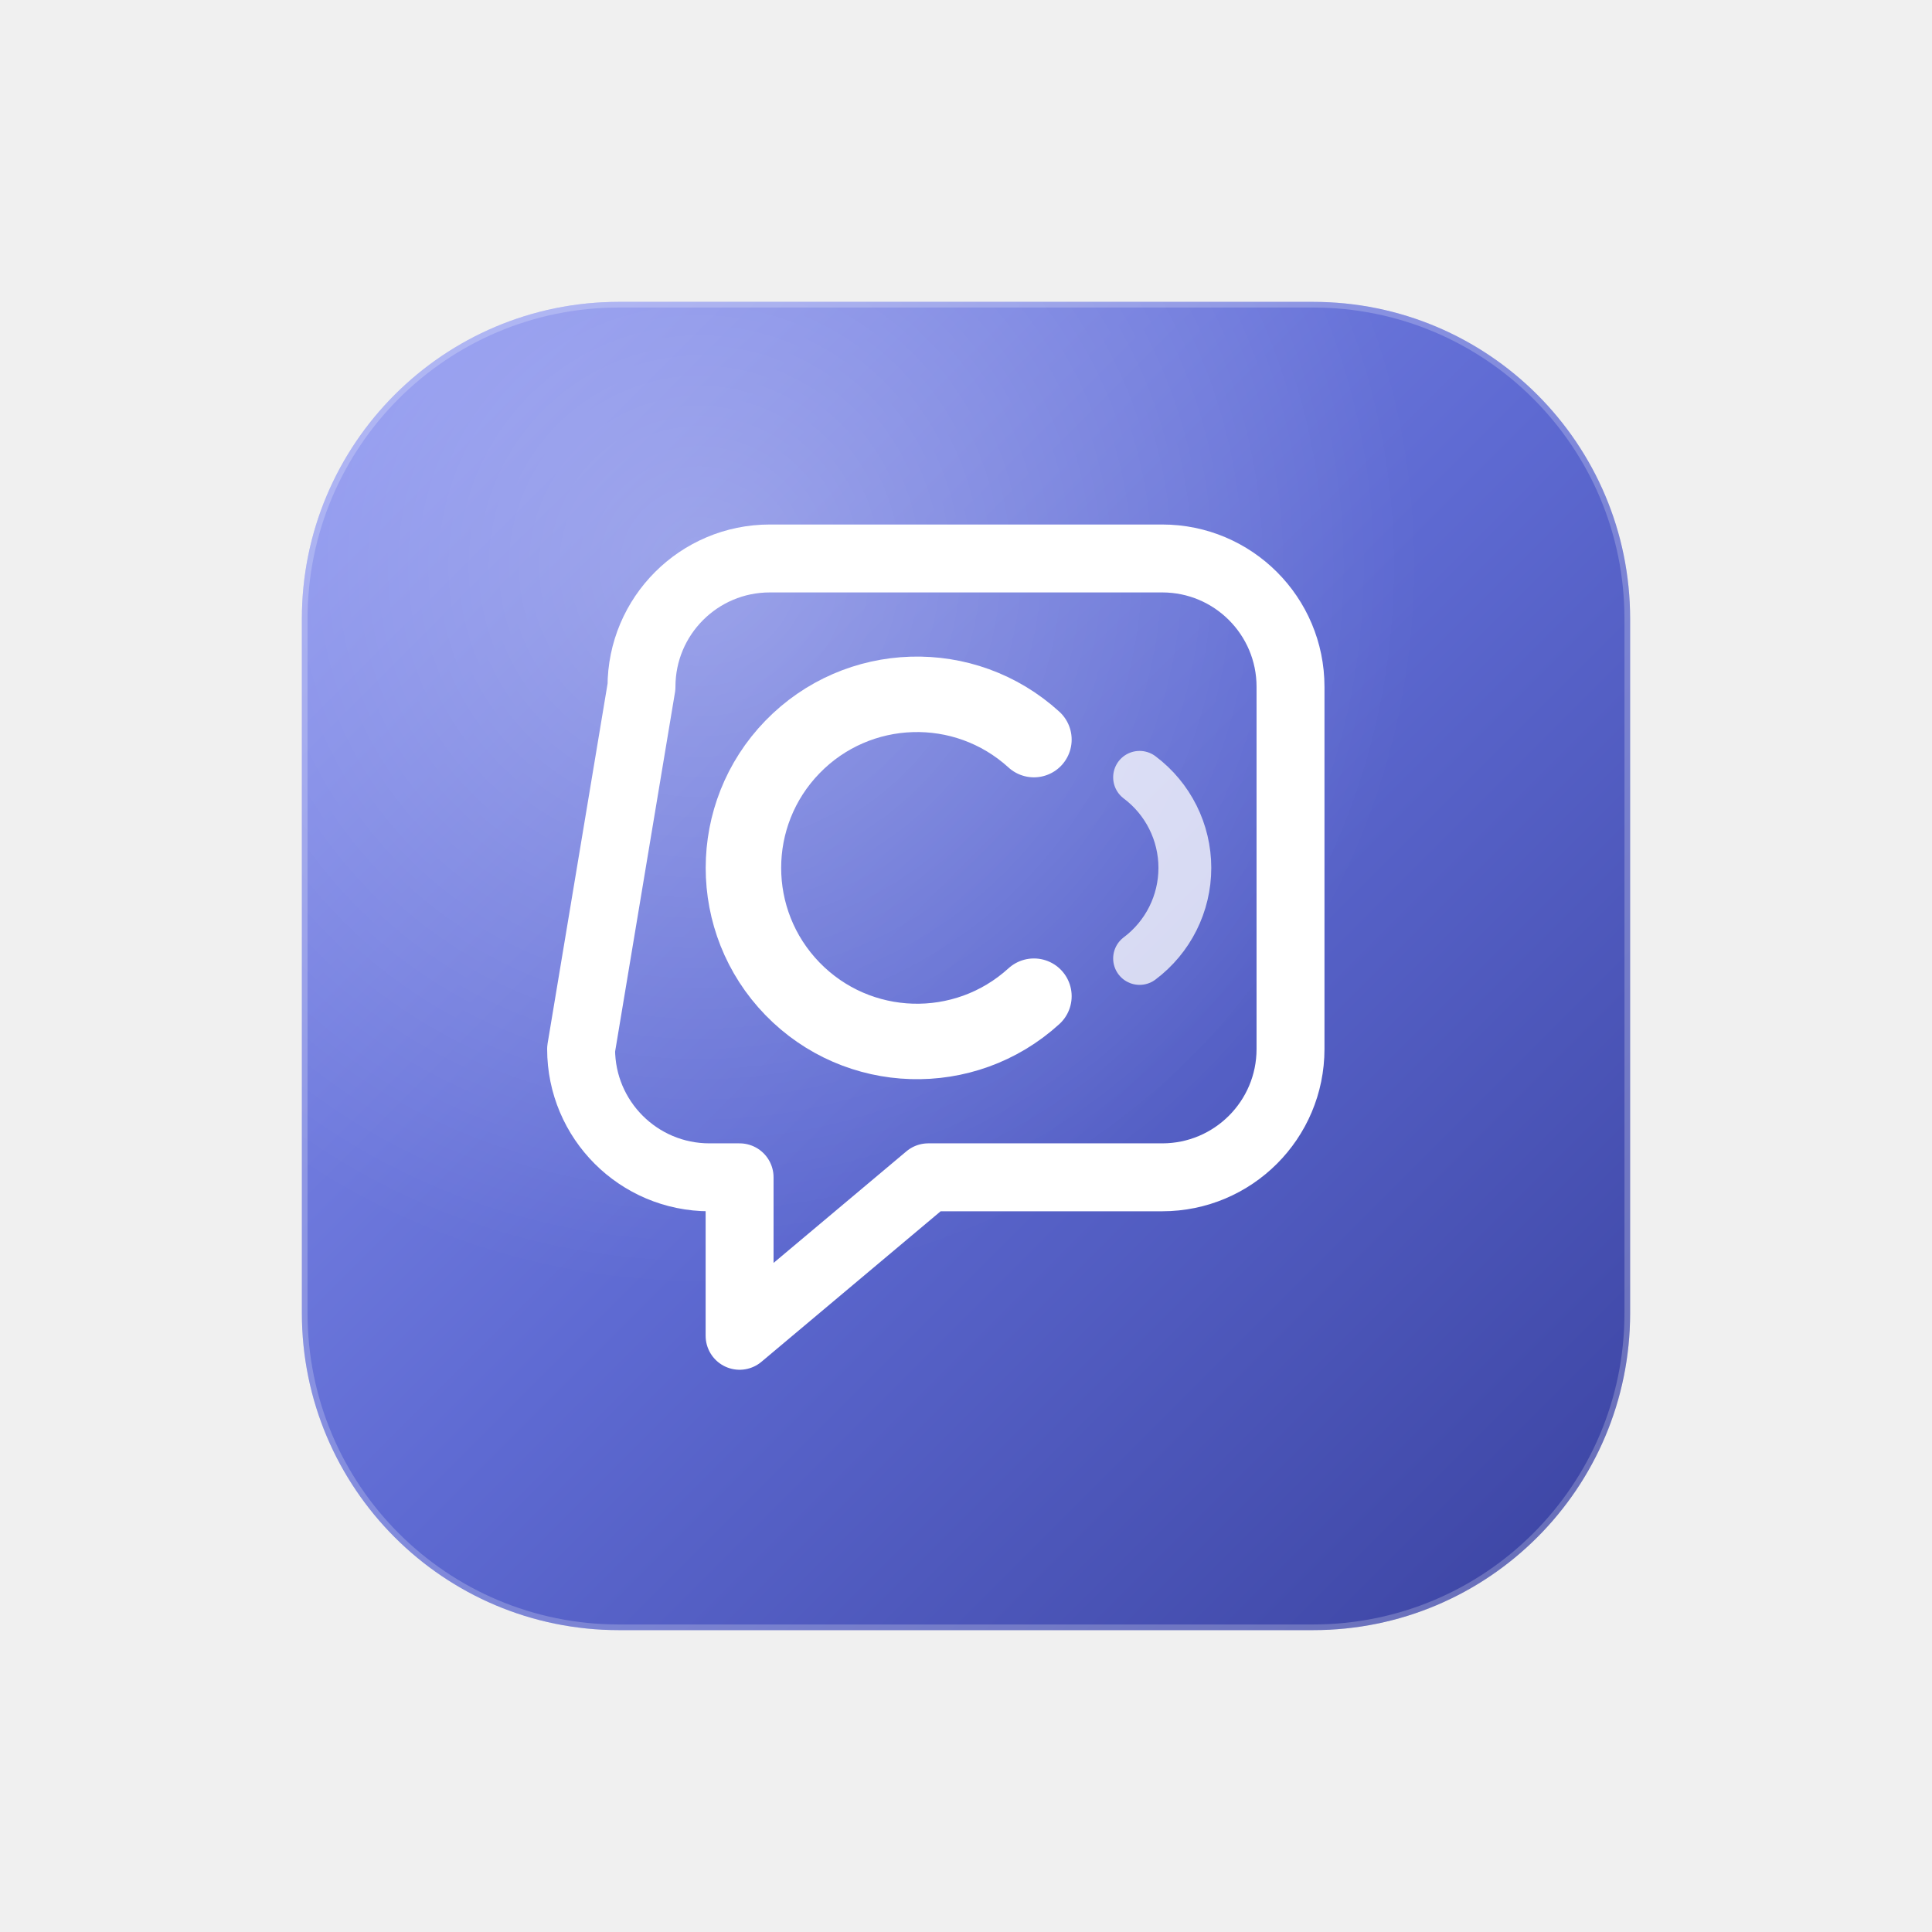
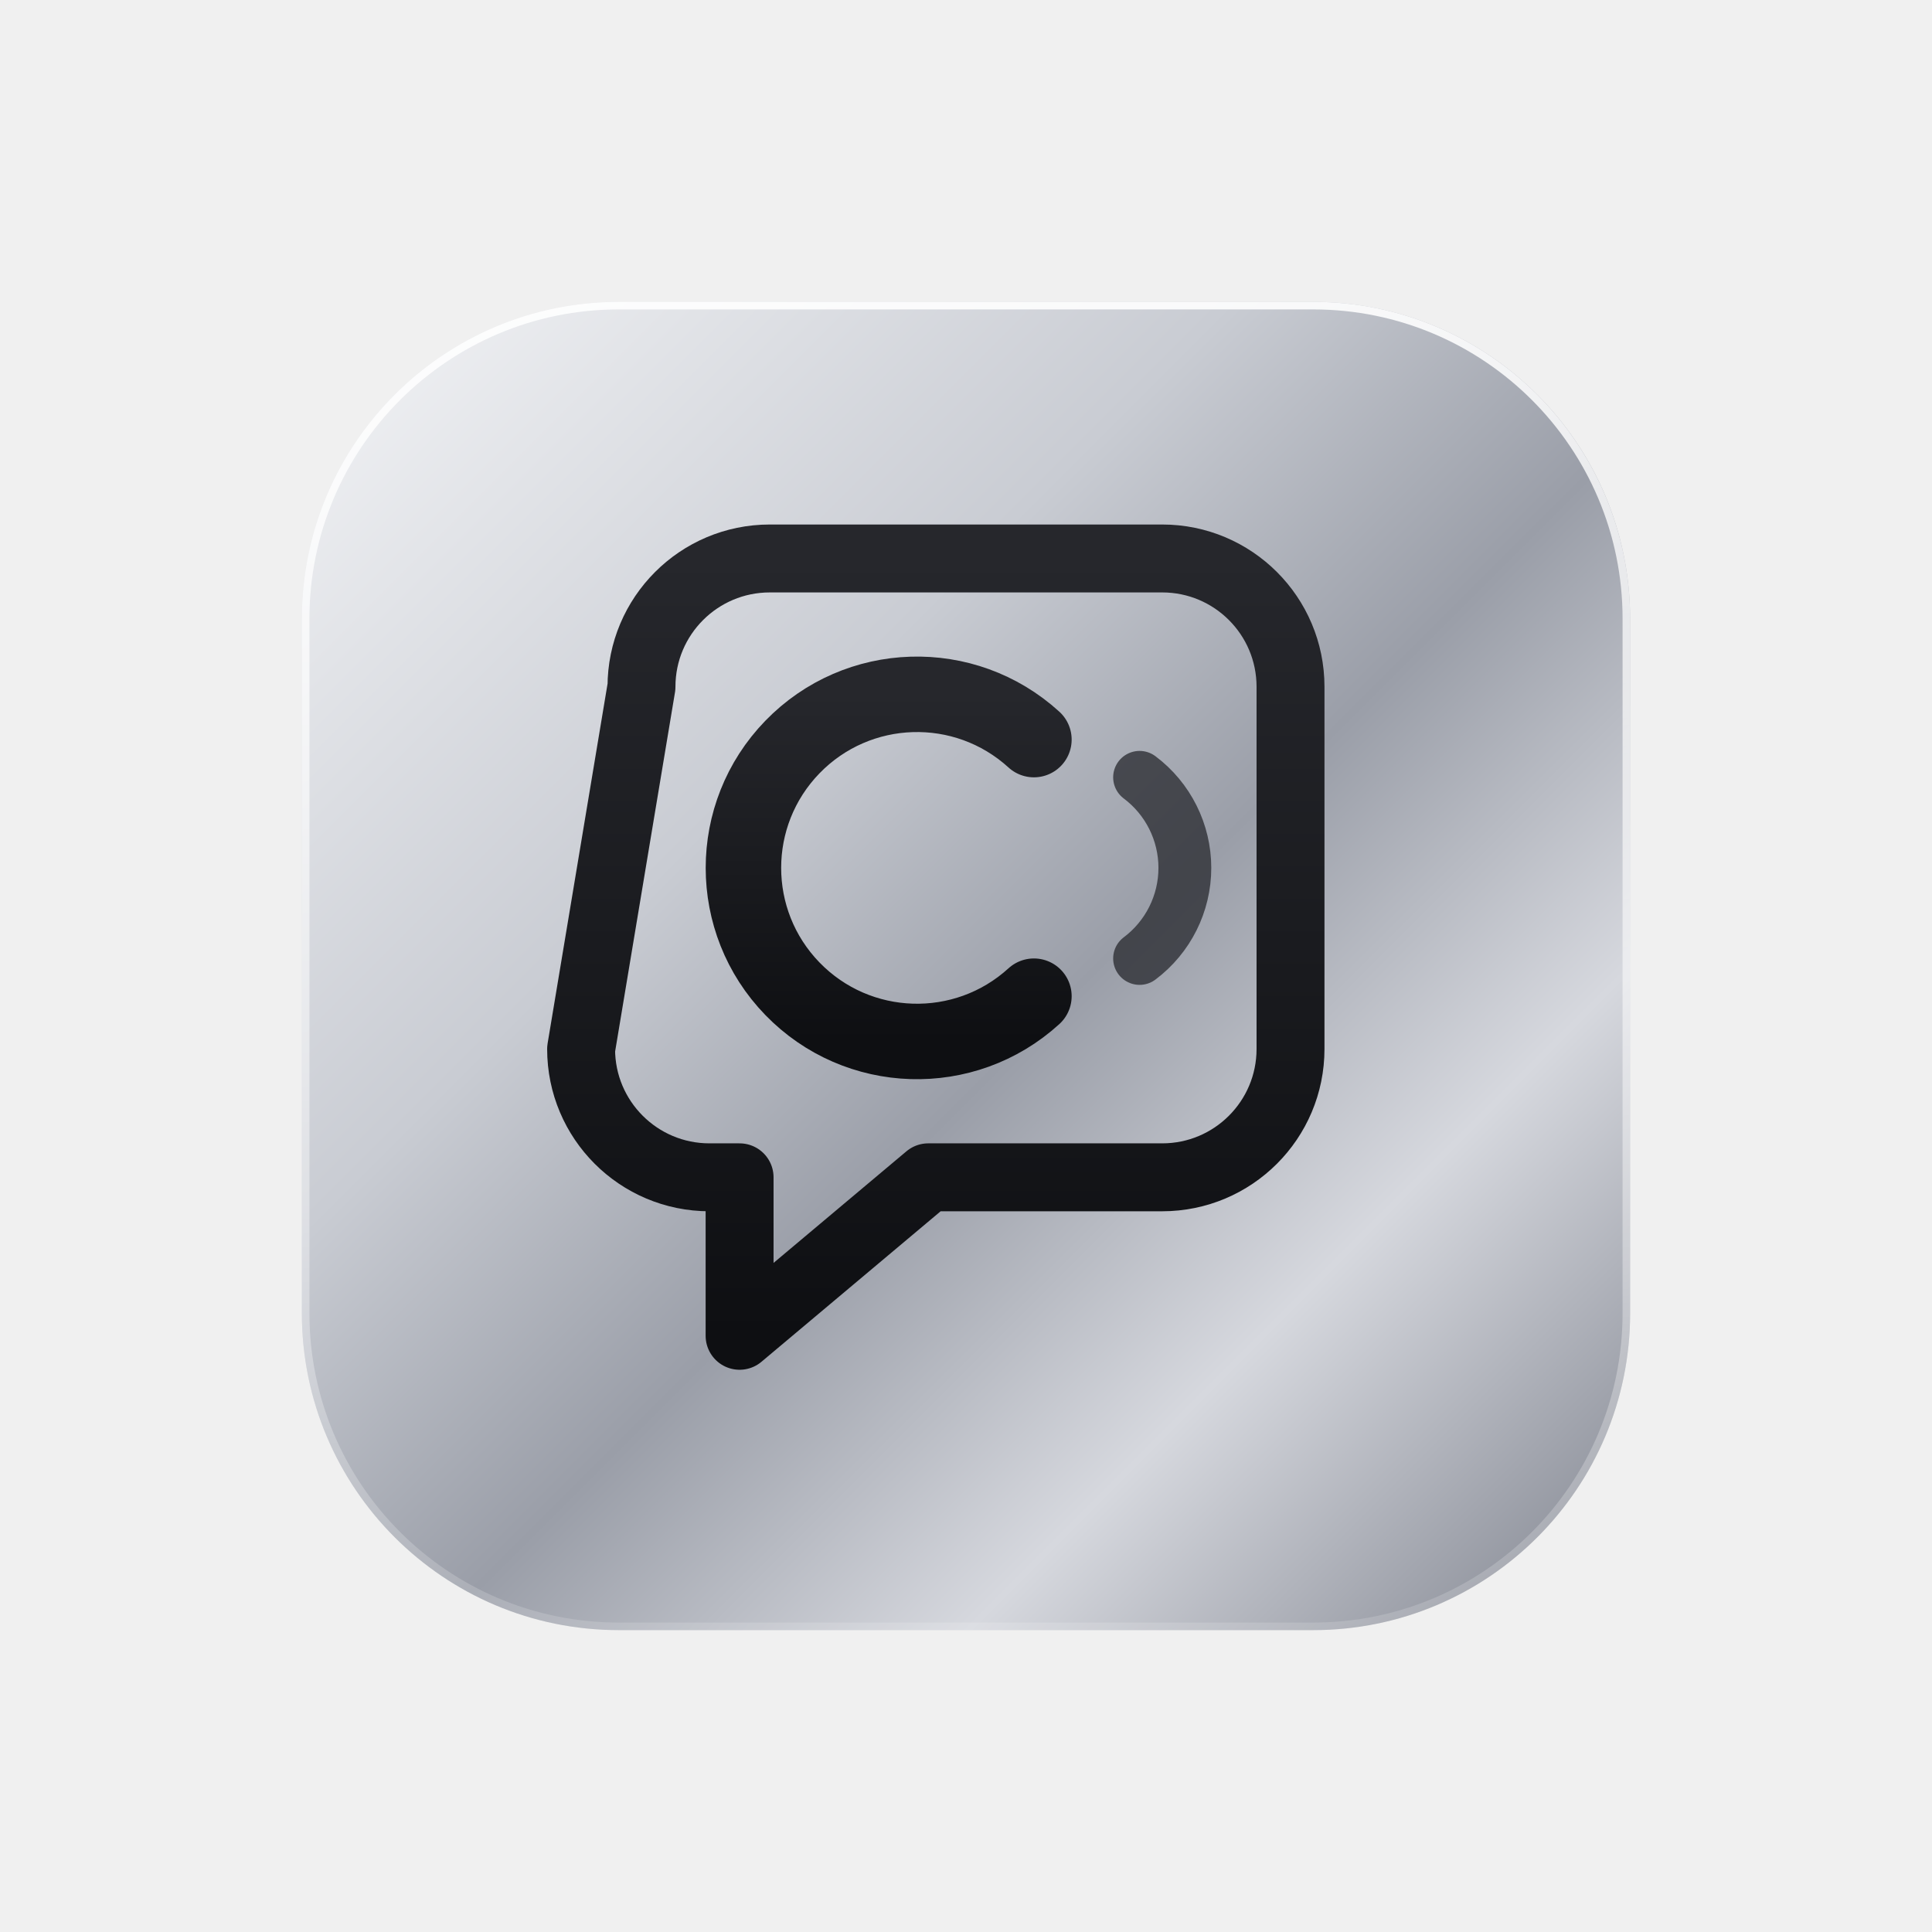
<svg xmlns="http://www.w3.org/2000/svg" viewBox="0 0 512 512">
  <defs>
    <linearGradient id="g" x1="0" y1="0" x2="1" y2="1">
-       <stop offset="0" stop-color="#8E97F2" />
-       <stop offset=".5" stop-color="#5E6AD2" />
-       <stop offset="1" stop-color="#3A42A0" />
+       <stop offset="0" stop-color="#F4F5F7" />
+       <stop offset=".35" stop-color="#C9CCD3" />
+       <stop offset=".55" stop-color="#9A9EA8" />
+       <stop offset=".75" stop-color="#D6D8DE" />
+       <stop offset="1" stop-color="#7D818C" />
    </linearGradient>
-     <radialGradient id="l" cx=".3" cy=".2" r=".9">
-       <stop offset="0" stop-color="#fff" stop-opacity=".28" />
-       <stop offset=".6" stop-color="#fff" stop-opacity="0" />
-     </radialGradient>
+     <linearGradient id="b" x1="0" y1="0" x2="0" y2="1">
+       <stop offset="0" stop-color="#fff" stop-opacity=".9" />
+       <stop offset="1" stop-color="#fff" stop-opacity=".15" />
+     </linearGradient>
+     <linearGradient id="t" x1="0" y1="0" x2="0" y2="1">
+       <stop offset="0" stop-color="#26272C" />
+       <stop offset="1" stop-color="#0E0F12" />
+     </linearGradient>
  </defs>
  <g class="marca">
    <rect x="80" y="80" width="352" height="352" rx="84" fill="url(#g)" />
-     <rect x="80" y="80" width="352" height="352" rx="84" fill="url(#l)" />
-     <rect x="80.75" y="80.75" width="350.5" height="350.5" rx="83.25" fill="none" stroke="#fff" stroke-opacity=".22" stroke-width="1.5" />
-     <path d="M170 182a34 34 0 0 1 34-34h104a34 34 0 0 1 34 34v96a34 34 0 0 1-34 34h-62l-50 42v-42h-8a34 34 0 0 1-34-34z" fill="none" stroke="#fff" stroke-width="18" stroke-linejoin="round" />
+     <rect x="81" y="81" width="350" height="350" rx="83" fill="none" stroke="url(#b)" stroke-width="2" />
+     <path d="M170 182a34 34 0 0 1 34-34h104a34 34 0 0 1 34 34v96a34 34 0 0 1-34 34h-62l-50 42v-42h-8a34 34 0 0 1-34-34z" fill="none" stroke="url(#t)" stroke-width="18" stroke-linejoin="round" />
    <g transform="translate(6 0)">
-       <path d="M268 196a46 46 0 1 0 0 68" fill="none" stroke="#fff" stroke-width="20" stroke-linecap="round" />
-       <path d="M296 206a30 30 0 0 1 0 48" fill="none" stroke="#fff" stroke-opacity=".75" stroke-width="14" stroke-linecap="round" />
+       <path d="M268 196a46 46 0 1 0 0 68" fill="none" stroke="url(#t)" stroke-width="20" stroke-linecap="round" />
+       <path d="M296 206a30 30 0 0 1 0 48" fill="none" stroke="#26272C" stroke-opacity=".75" stroke-width="14" stroke-linecap="round" />
    </g>
  </g>
</svg>
